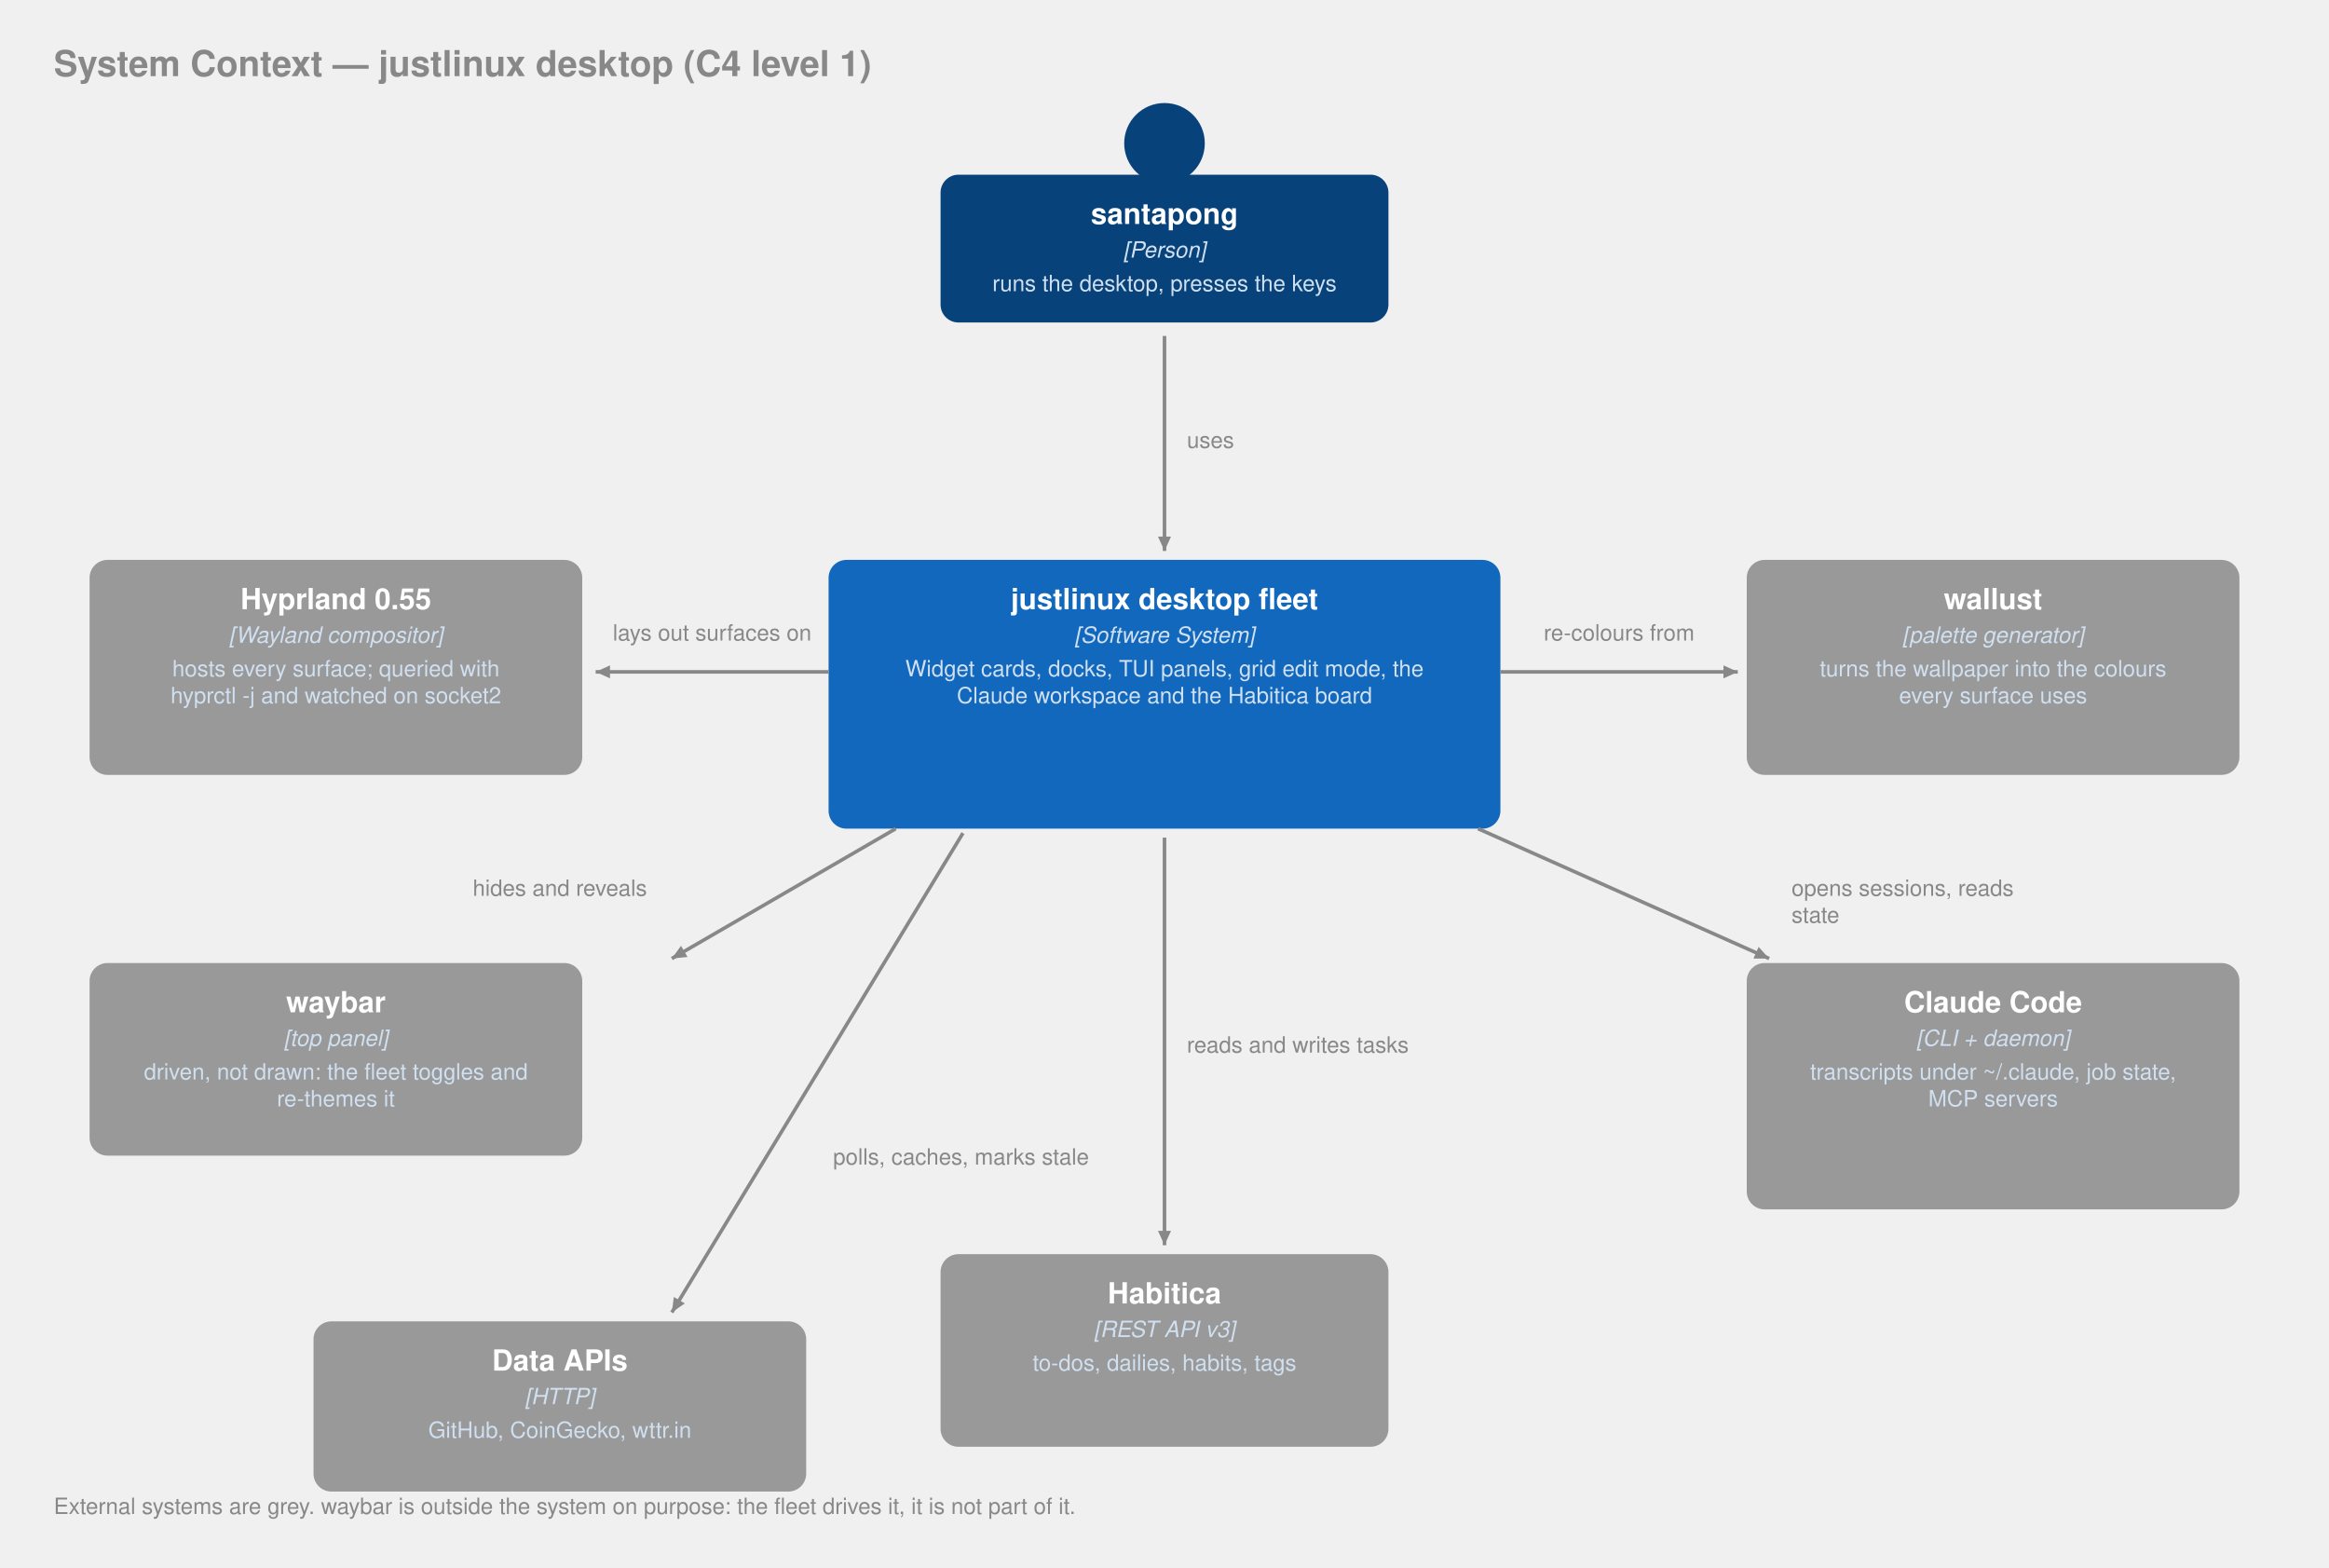
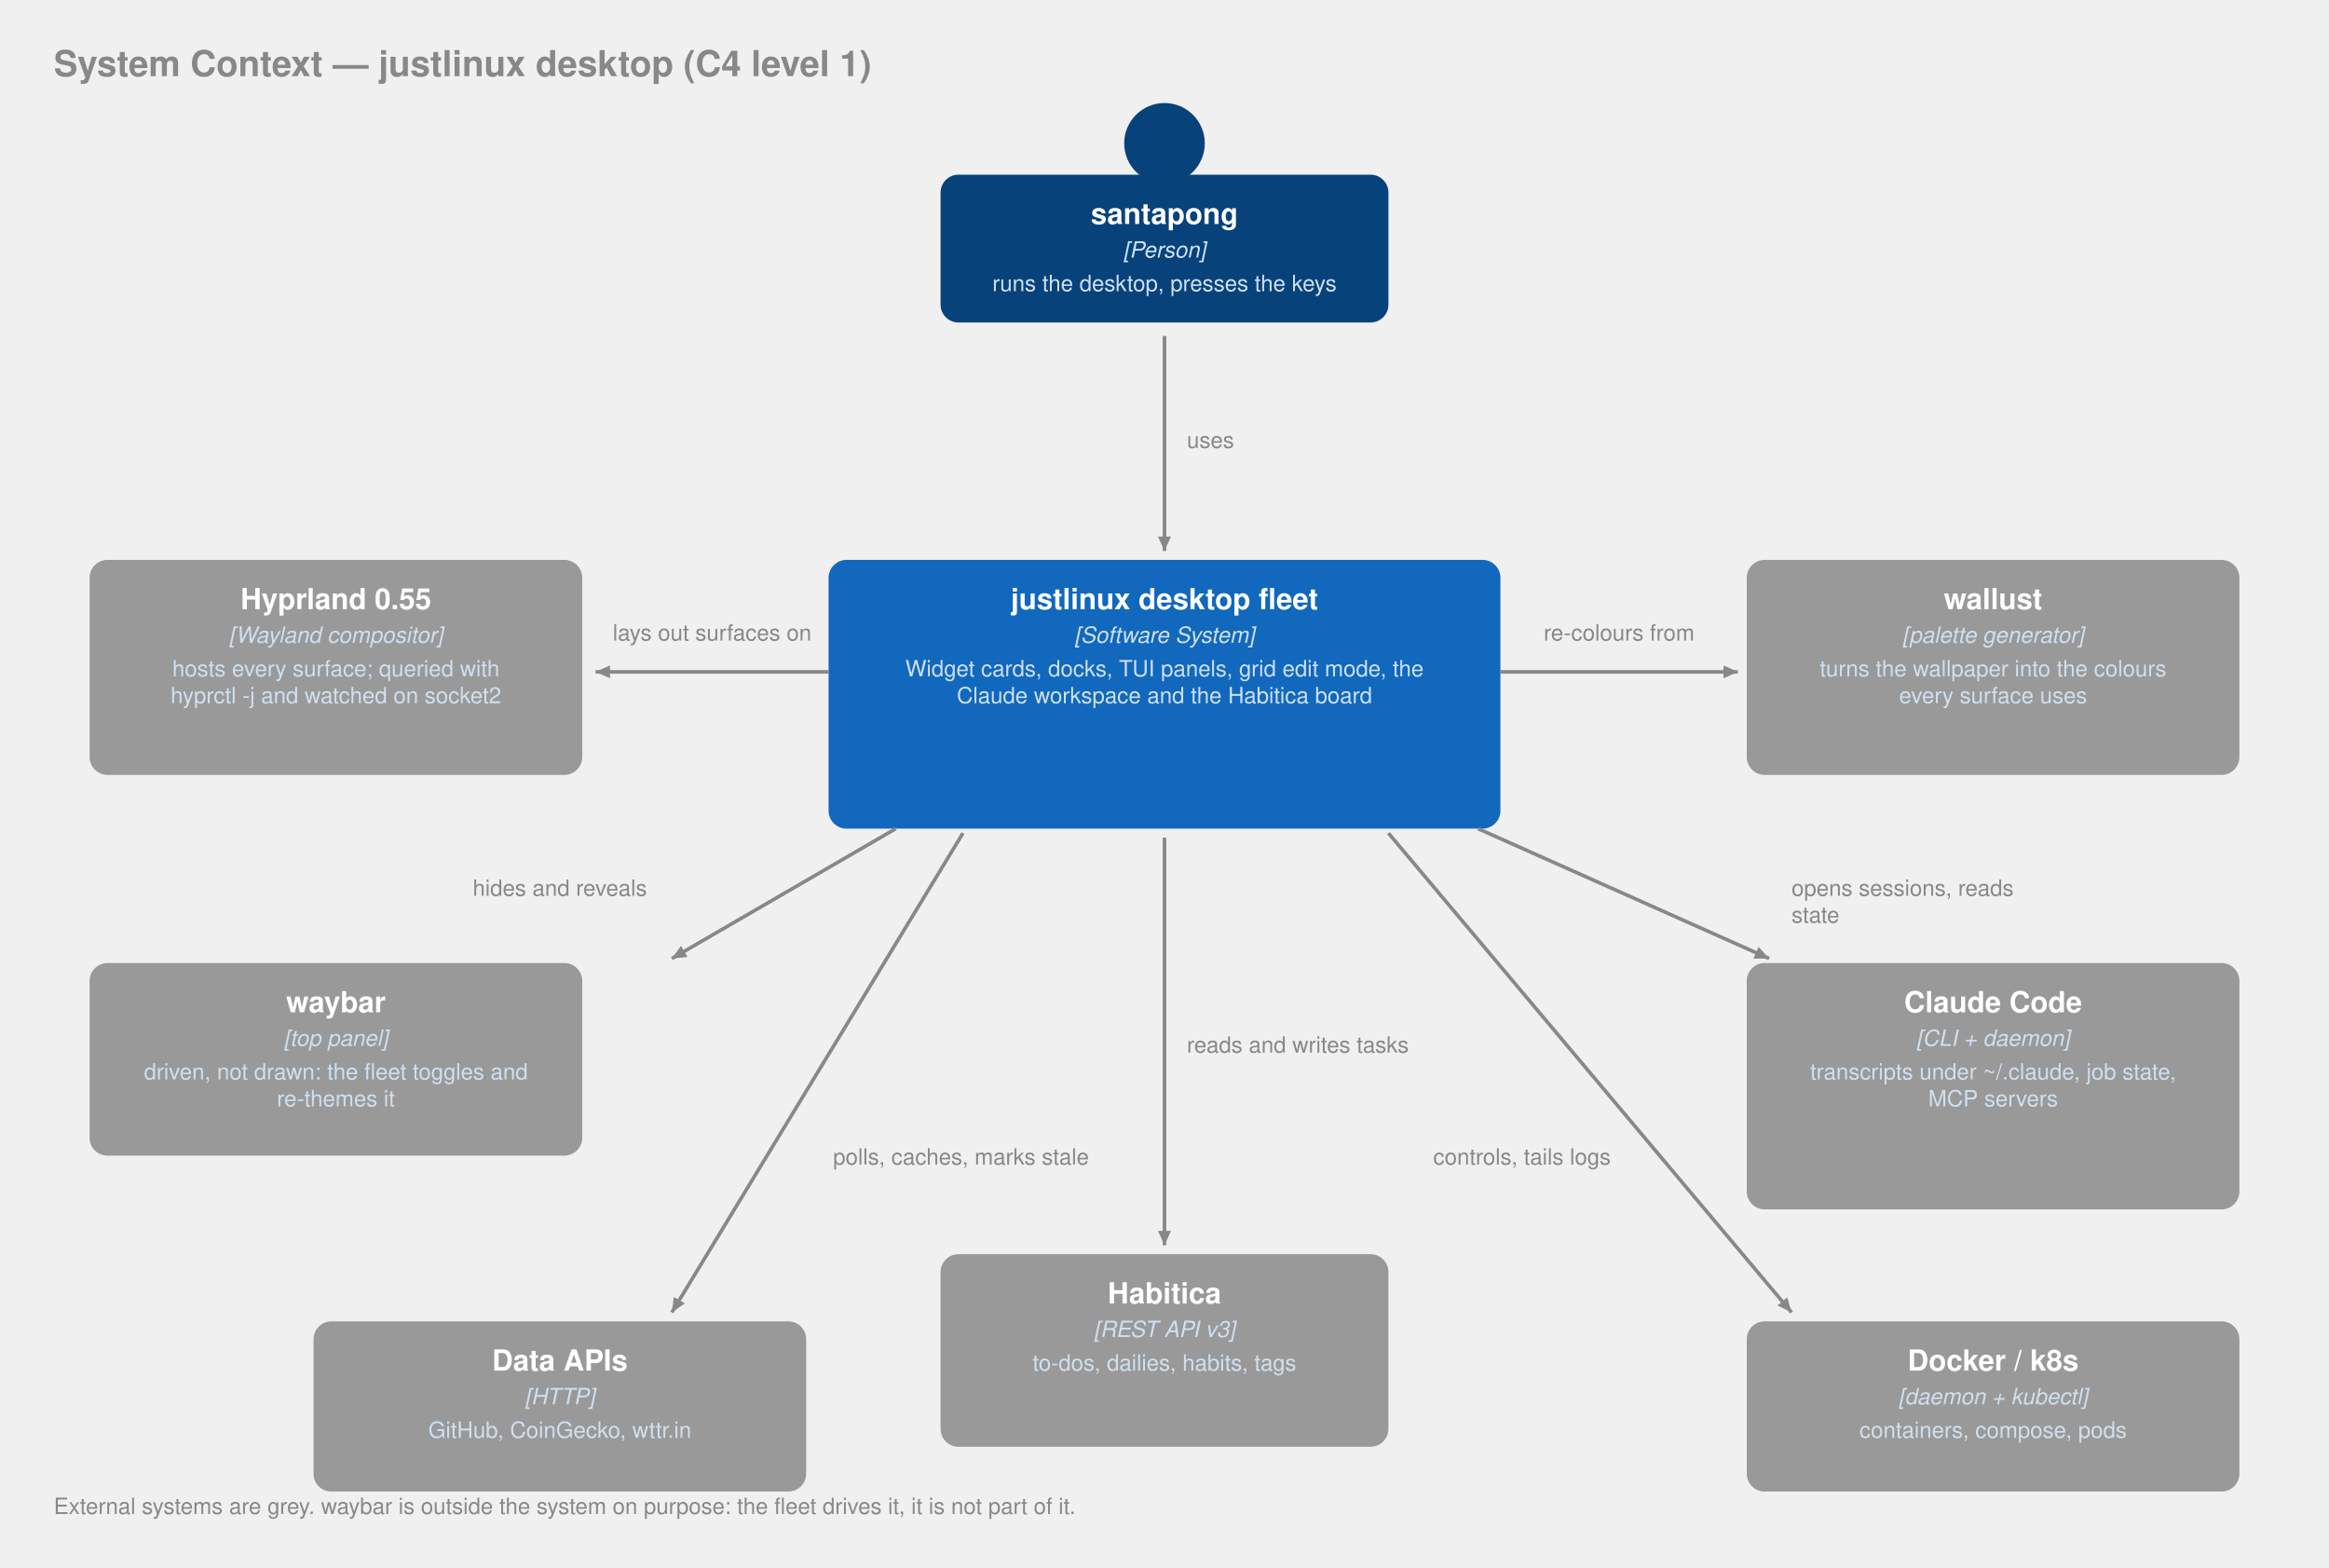
<svg xmlns="http://www.w3.org/2000/svg" viewBox="0 0 1040 700" width="900" font-family="Segoe UI, Helvetica, Arial, sans-serif">
  <text x="24" y="34" font-size="16" font-weight="700" fill="#888888">System Context — justlinux desktop (C4 level 1)</text>
  <circle cx="520" cy="64" r="18" fill="#08427b" />
  <rect x="420" y="78" width="200" height="66" rx="8" fill="#08427b" />
  <g text-anchor="middle">
    <text x="520" y="100" font-size="13" font-weight="600" fill="#ffffff">santapong</text>
    <text x="520" y="115" font-size="10" font-style="italic" fill="#d0e0f0">[Person]</text>
    <text x="520" y="130" font-size="10" fill="#d0e0f0">runs the desktop, presses the keys</text>
  </g>
  <rect x="370" y="250" width="300" height="120" rx="8" fill="#1168bd" />
  <g text-anchor="middle">
    <text x="520" y="272" font-size="13" font-weight="600" fill="#ffffff">justlinux desktop fleet</text>
    <text x="520" y="287" font-size="10" font-style="italic" fill="#d0e0f0">[Software System]</text>
    <text x="520" y="302" font-size="10" fill="#d0e0f0">Widget cards, docks, TUI panels, grid edit mode, the</text>
    <text x="520" y="314" font-size="10" fill="#d0e0f0">Claude workspace and the Habitica board</text>
  </g>
  <rect x="40" y="250" width="220" height="96" rx="8" fill="#999999" />
  <g text-anchor="middle">
    <text x="150" y="272" font-size="13" font-weight="600" fill="#ffffff">Hyprland 0.55</text>
    <text x="150" y="287" font-size="10" font-style="italic" fill="#d0e0f0">[Wayland compositor]</text>
    <text x="150" y="302" font-size="10" fill="#d0e0f0">hosts every surface; queried with</text>
    <text x="150" y="314" font-size="10" fill="#d0e0f0">hyprctl -j and watched on socket2</text>
  </g>
  <rect x="40" y="430" width="220" height="86" rx="8" fill="#999999" />
  <g text-anchor="middle">
    <text x="150" y="452" font-size="13" font-weight="600" fill="#ffffff">waybar</text>
    <text x="150" y="467" font-size="10" font-style="italic" fill="#d0e0f0">[top panel]</text>
    <text x="150" y="482" font-size="10" fill="#d0e0f0">driven, not drawn: the fleet toggles and</text>
    <text x="150" y="494" font-size="10" fill="#d0e0f0">re-themes it</text>
  </g>
  <rect x="780" y="250" width="220" height="96" rx="8" fill="#999999" />
  <g text-anchor="middle">
    <text x="890" y="272" font-size="13" font-weight="600" fill="#ffffff">wallust</text>
    <text x="890" y="287" font-size="10" font-style="italic" fill="#d0e0f0">[palette generator]</text>
    <text x="890" y="302" font-size="10" fill="#d0e0f0">turns the wallpaper into the colours</text>
    <text x="890" y="314" font-size="10" fill="#d0e0f0">every surface uses</text>
  </g>
  <rect x="780" y="430" width="220" height="110" rx="8" fill="#999999" />
  <g text-anchor="middle">
    <text x="890" y="452" font-size="13" font-weight="600" fill="#ffffff">Claude Code</text>
    <text x="890" y="467" font-size="10" font-style="italic" fill="#d0e0f0">[CLI + daemon]</text>
    <text x="890" y="482" font-size="10" fill="#d0e0f0">transcripts under ~/.claude, job state,</text>
    <text x="890" y="494" font-size="10" fill="#d0e0f0">MCP servers</text>
  </g>
  <rect x="420" y="560" width="200" height="86" rx="8" fill="#999999" />
  <g text-anchor="middle">
    <text x="520" y="582" font-size="13" font-weight="600" fill="#ffffff">Habitica</text>
    <text x="520" y="597" font-size="10" font-style="italic" fill="#d0e0f0">[REST API v3]</text>
    <text x="520" y="612" font-size="10" fill="#d0e0f0">to-dos, dailies, habits, tags</text>
  </g>
  <rect x="140" y="590" width="220" height="76" rx="8" fill="#999999" />
  <g text-anchor="middle">
    <text x="250" y="612" font-size="13" font-weight="600" fill="#ffffff">Data APIs</text>
    <text x="250" y="627" font-size="10" font-style="italic" fill="#d0e0f0">[HTTP]</text>
    <text x="250" y="642" font-size="10" fill="#d0e0f0">GitHub, CoinGecko, wttr.in</text>
  </g>
+   <rect x="780" y="590" width="220" height="76" rx="8" fill="#999999" />
+   <g text-anchor="middle">
+     <text x="890" y="612" font-size="13" font-weight="600" fill="#ffffff">Docker / k8s</text>
+     <text x="890" y="627" font-size="10" font-style="italic" fill="#d0e0f0">[daemon + kubectl]</text>
+     <text x="890" y="642" font-size="10" fill="#d0e0f0">containers, compose, pods</text>
+   </g>
  <line x1="520" y1="150" x2="520" y2="246" stroke="#888888" stroke-width="1.6" />
  <polygon points="520.0,246.0 517.1,239.6 522.9,239.6" fill="#888888" />
  <text x="530" y="200" font-size="10" text-anchor="start" fill="#888888">uses</text>
  <line x1="370" y1="300" x2="266" y2="300" stroke="#888888" stroke-width="1.6" />
  <polygon points="266.0,300.0 272.4,297.1 272.4,302.9" fill="#888888" />
  <text x="318" y="286" font-size="10" text-anchor="middle" fill="#888888">lays out surfaces on</text>
  <line x1="400" y1="370" x2="300" y2="428" stroke="#888888" stroke-width="1.6" />
  <polygon points="300.0,428.0 304.1,422.3 307.0,427.3" fill="#888888" />
  <text x="250" y="400" font-size="10" text-anchor="middle" fill="#888888">hides and reveals</text>
  <line x1="670" y1="300" x2="776" y2="300" stroke="#888888" stroke-width="1.6" />
  <polygon points="776.0,300.0 769.6,302.9 769.6,297.1" fill="#888888" />
  <text x="723" y="286" font-size="10" text-anchor="middle" fill="#888888">re-colours from</text>
  <line x1="660" y1="370" x2="790" y2="428" stroke="#888888" stroke-width="1.6" />
  <polygon points="790.0,428.0 783.0,428.0 785.3,422.8" fill="#888888" />
  <text x="800" y="400" font-size="10" text-anchor="start" fill="#888888">opens sessions, reads</text>
  <text x="800" y="412" font-size="10" text-anchor="start" fill="#888888">state</text>
  <line x1="520" y1="374" x2="520" y2="556" stroke="#888888" stroke-width="1.6" />
  <polygon points="520.0,556.0 517.1,549.6 522.9,549.6" fill="#888888" />
  <text x="530" y="470" font-size="10" text-anchor="start" fill="#888888">reads and writes tasks</text>
  <line x1="430" y1="372" x2="300" y2="586" stroke="#888888" stroke-width="1.6" />
  <polygon points="300.0,586.0 300.9,579.1 305.8,582.0" fill="#888888" />
  <text x="372" y="520" font-size="10" text-anchor="start" fill="#888888">polls, caches, marks stale</text>
+   <line x1="620" y1="372" x2="800" y2="586" stroke="#888888" stroke-width="1.6" />
+   <polygon points="800.0,586.0 793.7,582.9 798.1,579.3" fill="#888888" />
+   <text x="640" y="520" font-size="10" text-anchor="start" fill="#888888">controls, tails logs</text>
  <text x="24" y="676" font-size="10" text-anchor="start" fill="#888888">External systems are grey. waybar is outside the system on purpose: the fleet drives it, it is not part of it.</text>
</svg>
